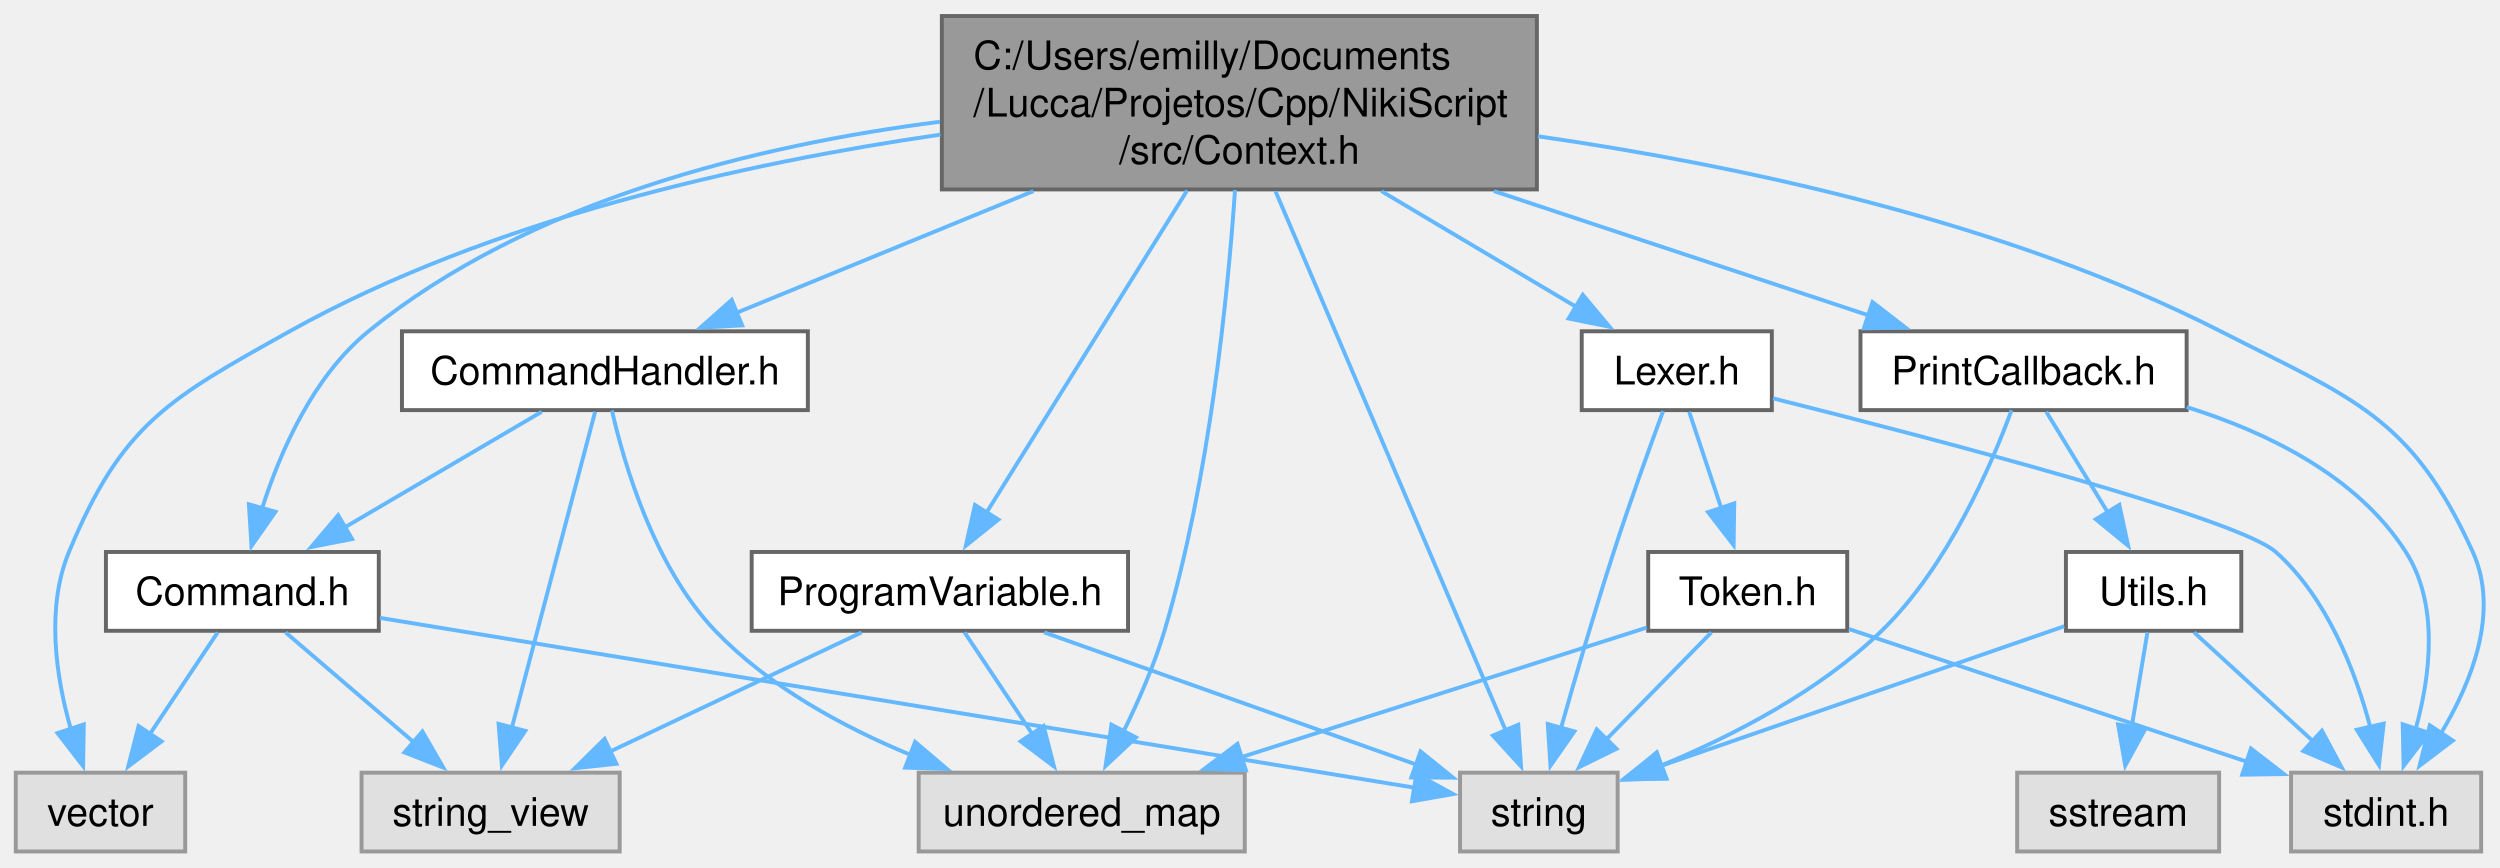
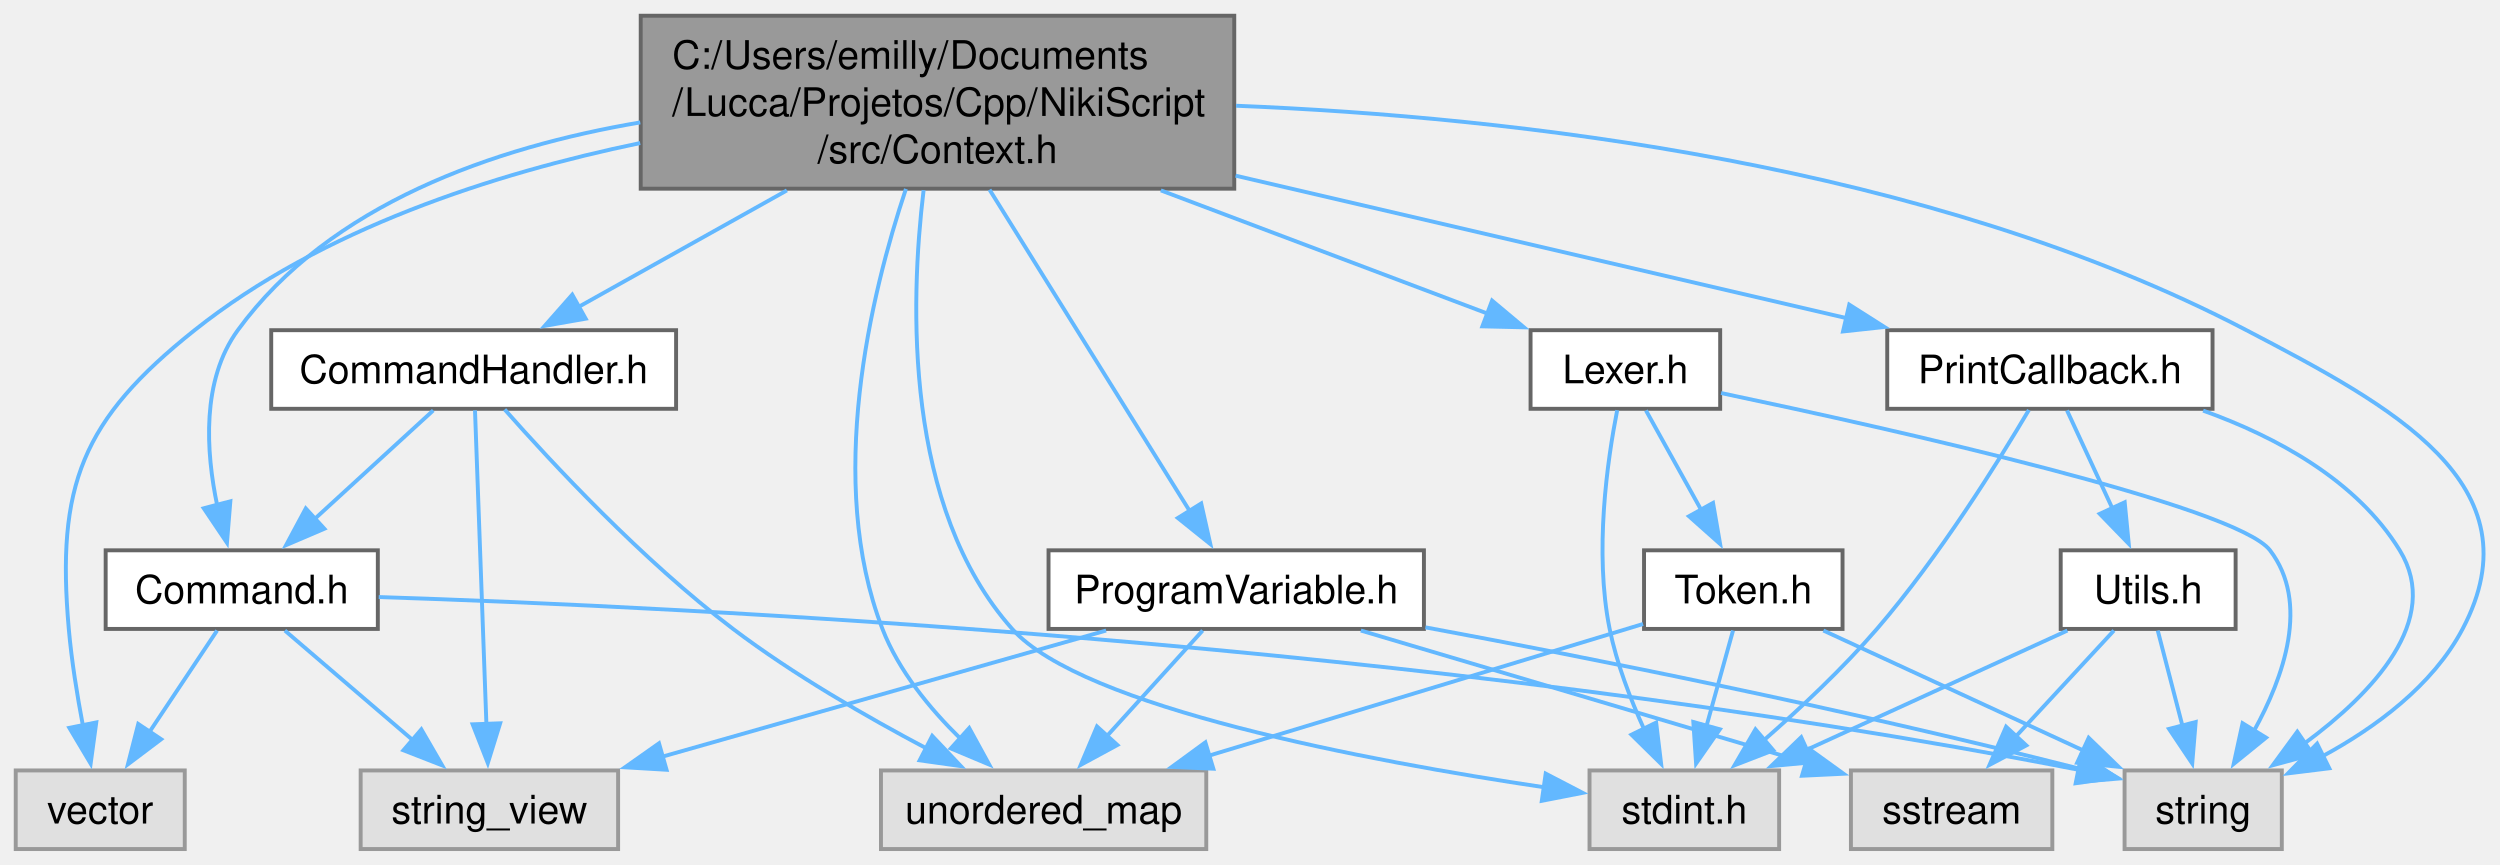
- <svg xmlns="http://www.w3.org/2000/svg" xmlns:xlink="http://www.w3.org/1999/xlink" width="634pt" height="220pt" viewBox="0.00 0.00 634.40 220.00">
+ <svg xmlns="http://www.w3.org/2000/svg" xmlns:xlink="http://www.w3.org/1999/xlink" width="636pt" height="220pt" viewBox="0.00 0.00 636.01 220.00">
  <g id="graph0" class="graph" transform="scale(1 1) rotate(0) translate(4 216)">
    <g id="Node000001" class="node">
      <g id="a_Node000001">
        <a xlink:title=" ">
-           <polygon fill="#999999" stroke="#666666" points="386,-212 235,-212 235,-168 386,-168 386,-212" />
-           <text text-anchor="start" x="243" y="-198.5" font-family="Helvetica,sans-Serif" font-size="10.00">C:/Users/emilly/Documents</text>
-           <text text-anchor="start" x="243" y="-186.5" font-family="Helvetica,sans-Serif" font-size="10.00">/Lucca/Projetos/Cpp/NikiScript</text>
-           <text text-anchor="middle" x="310.5" y="-174.5" font-family="Helvetica,sans-Serif" font-size="10.00">/src/Context.h</text>
+           <polygon fill="#999999" stroke="#666666" points="310,-212 159,-212 159,-168 310,-168 310,-212" />
+           <text text-anchor="start" x="167" y="-198.5" font-family="Helvetica,sans-Serif" font-size="10.00">C:/Users/emilly/Documents</text>
+           <text text-anchor="start" x="167" y="-186.5" font-family="Helvetica,sans-Serif" font-size="10.00">/Lucca/Projetos/Cpp/NikiScript</text>
+           <text text-anchor="middle" x="234.5" y="-174.5" font-family="Helvetica,sans-Serif" font-size="10.00">/src/Context.h</text>
        </a>
      </g>
    </g>
    <g id="Node000002" class="node">
      <g id="a_Node000002">
        <a xlink:title=" ">
          <polygon fill="#e0e0e0" stroke="#999999" points="43,-20 0,-20 0,0 43,0 43,-20" />
          <text text-anchor="middle" x="21.5" y="-6.5" font-family="Helvetica,sans-Serif" font-size="10.00">vector</text>
        </a>
      </g>
    </g>
    <g id="edge1_Node000001_Node000002" class="edge">
      <g id="a_edge1_Node000001_Node000002">
        <a xlink:title=" ">
-           <path fill="none" stroke="#63b8ff" d="M234.67,-181.91C185.15,-174.74 120.47,-160.43 69.5,-132 38.76,-114.85 26.97,-108.52 13.5,-76 7.57,-61.68 10.22,-44.19 14,-30.96" />
-           <polygon fill="#63b8ff" stroke="#63b8ff" points="17.26,-32.25 17.09,-21.65 10.61,-30.04 17.26,-32.25" />
+           <path fill="none" stroke="#63b8ff" d="M158.86,-179.61C121.58,-171.86 77.81,-157.72 45.5,-132 16.83,-109.18 10.28,-92.51 13.5,-56 14.21,-47.9 15.64,-39.08 17.09,-31.41" />
+           <polygon fill="#63b8ff" stroke="#63b8ff" points="20.49,-32.22 19.06,-21.73 13.64,-30.83 20.49,-32.22" />
        </a>
      </g>
    </g>
    <g id="Node000003" class="node">
      <g id="a_Node000003">
        <a xlink:title=" ">
-           <polygon fill="#e0e0e0" stroke="#999999" points="625.62,-20 577.38,-20 577.38,0 625.62,0 625.62,-20" />
-           <text text-anchor="middle" x="601.5" y="-6.5" font-family="Helvetica,sans-Serif" font-size="10.00">stdint.h</text>
+           <polygon fill="#e0e0e0" stroke="#999999" points="448.62,-20 400.38,-20 400.38,0 448.62,0 448.62,-20" />
+           <text text-anchor="middle" x="424.5" y="-6.5" font-family="Helvetica,sans-Serif" font-size="10.00">stdint.h</text>
        </a>
      </g>
    </g>
    <g id="edge2_Node000001_Node000003" class="edge">
      <g id="a_edge2_Node000001_Node000003">
        <a xlink:title=" ">
-           <path fill="none" stroke="#63b8ff" d="M386.25,-181.49C437.39,-174.11 505.19,-159.72 559.5,-132 593.16,-114.82 607.88,-110.42 623.5,-76 630.34,-60.93 623.28,-43.09 615.39,-29.91" />
-           <polygon fill="#63b8ff" stroke="#63b8ff" points="618.42,-28.14 609.98,-21.74 612.59,-32.01 618.42,-28.14" />
+           <path fill="none" stroke="#63b8ff" d="M230.97,-167.63C227.47,-138.61 226.04,-86.83 253.5,-56 271.31,-36.01 344.22,-22.37 388.89,-15.71" />
+           <polygon fill="#63b8ff" stroke="#63b8ff" points="389.23,-19.19 398.63,-14.3 388.24,-12.27 389.23,-19.19" />
        </a>
      </g>
    </g>
    <g id="Node000004" class="node">
      <g id="a_Node000004">
        <a xlink:title=" ">
-           <polygon fill="#e0e0e0" stroke="#999999" points="406.5,-20 366.5,-20 366.5,0 406.5,0 406.5,-20" />
-           <text text-anchor="middle" x="386.5" y="-6.5" font-family="Helvetica,sans-Serif" font-size="10.00">string</text>
+           <polygon fill="#e0e0e0" stroke="#999999" points="576.5,-20 536.5,-20 536.5,0 576.5,0 576.5,-20" />
+           <text text-anchor="middle" x="556.5" y="-6.5" font-family="Helvetica,sans-Serif" font-size="10.00">string</text>
        </a>
      </g>
    </g>
    <g id="edge3_Node000001_Node000004" class="edge">
      <g id="a_edge3_Node000001_Node000004">
        <a xlink:title=" ">
-           <path fill="none" stroke="#63b8ff" d="M319.67,-167.53C334.57,-132.62 363.83,-64.1 378.17,-30.51" />
-           <polygon fill="#63b8ff" stroke="#63b8ff" points="381.27,-32.16 381.98,-21.58 374.84,-29.41 381.27,-32.16" />
+           <path fill="none" stroke="#63b8ff" d="M310.46,-189.1C380.84,-186.26 486.55,-174.34 567.5,-132 604.45,-112.67 641.98,-92.86 622.5,-56 614.86,-41.54 600.25,-30.85 586.71,-23.53" />
+           <polygon fill="#63b8ff" stroke="#63b8ff" points="588.58,-20.55 578.06,-19.25 585.48,-26.82 588.58,-20.55" />
        </a>
      </g>
    </g>
    <g id="Node000005" class="node">
      <g id="a_Node000005">
        <a xlink:title=" ">
-           <polygon fill="#e0e0e0" stroke="#999999" points="311.88,-20 229.12,-20 229.12,0 311.88,0 311.88,-20" />
-           <text text-anchor="middle" x="270.5" y="-6.5" font-family="Helvetica,sans-Serif" font-size="10.00">unordered_map</text>
+           <polygon fill="#e0e0e0" stroke="#999999" points="302.88,-20 220.12,-20 220.12,0 302.88,0 302.88,-20" />
+           <text text-anchor="middle" x="261.5" y="-6.5" font-family="Helvetica,sans-Serif" font-size="10.00">unordered_map</text>
        </a>
      </g>
    </g>
    <g id="edge4_Node000001_Node000005" class="edge">
      <g id="a_edge4_Node000001_Node000005">
        <a xlink:title=" ">
-           <path fill="none" stroke="#63b8ff" d="M309.4,-167.86C307.59,-141.27 302.94,-94.45 291.5,-56 288.92,-47.34 284.94,-38.23 281.12,-30.48" />
-           <polygon fill="#63b8ff" stroke="#63b8ff" points="284.27,-28.94 276.55,-21.68 278.05,-32.17 284.27,-28.94" />
+           <path fill="none" stroke="#63b8ff" d="M226.47,-167.94C217.49,-141.03 206,-93.46 220.5,-56 224.6,-45.4 232.49,-35.77 240.27,-28.16" />
+           <polygon fill="#63b8ff" stroke="#63b8ff" points="242.57,-30.79 247.66,-21.49 237.89,-25.59 242.57,-30.79" />
        </a>
      </g>
    </g>
    <g id="Node000006" class="node">
      <g id="a_Node000006">
        <a xlink:href="_command_8h.html" target="_top" xlink:title=" ">
          <polygon fill="white" stroke="#666666" points="92.12,-76 22.88,-76 22.88,-56 92.12,-56 92.12,-76" />
          <text text-anchor="middle" x="57.5" y="-62.5" font-family="Helvetica,sans-Serif" font-size="10.00">Command.h</text>
        </a>
      </g>
    </g>
    <g id="edge5_Node000001_Node000006" class="edge">
      <g id="a_edge5_Node000001_Node000006">
        <a xlink:title=" ">
-           <path fill="none" stroke="#63b8ff" d="M234.52,-185.17C188.22,-179.29 130.31,-165.19 89.5,-132 75.47,-120.59 67.11,-101.5 62.47,-86.95" />
-           <polygon fill="#63b8ff" stroke="#63b8ff" points="65.9,-86.2 59.82,-77.52 59.16,-88.1 65.9,-86.2" />
+           <path fill="none" stroke="#63b8ff" d="M158.88,-184.86C121.7,-178.54 79.93,-164.11 56.5,-132 47.24,-119.31 48.35,-101.2 51.28,-87.31" />
+           <polygon fill="#63b8ff" stroke="#63b8ff" points="54.6,-88.47 53.74,-77.91 47.83,-86.7 54.6,-88.47" />
        </a>
      </g>
    </g>
    <g id="Node000008" class="node">
      <g id="a_Node000008">
        <a xlink:href="_command_handler_8h.html" target="_top" xlink:title=" ">
-           <polygon fill="white" stroke="#666666" points="201,-132 98,-132 98,-112 201,-112 201,-132" />
-           <text text-anchor="middle" x="149.5" y="-118.5" font-family="Helvetica,sans-Serif" font-size="10.00">CommandHandler.h</text>
+           <polygon fill="white" stroke="#666666" points="168,-132 65,-132 65,-112 168,-112 168,-132" />
+           <text text-anchor="middle" x="116.5" y="-118.5" font-family="Helvetica,sans-Serif" font-size="10.00">CommandHandler.h</text>
        </a>
      </g>
    </g>
    <g id="edge9_Node000001_Node000008" class="edge">
      <g id="a_edge9_Node000001_Node000008">
        <a xlink:title=" ">
-           <path fill="none" stroke="#63b8ff" d="M258.23,-167.57C233.41,-157.4 204.49,-145.54 182.71,-136.62" />
-           <polygon fill="#63b8ff" stroke="#63b8ff" points="184.33,-133.49 173.75,-132.94 181.67,-139.97 184.33,-133.49" />
+           <path fill="none" stroke="#63b8ff" d="M196.19,-167.57C178.91,-157.91 158.92,-146.73 143.29,-137.98" />
+           <polygon fill="#63b8ff" stroke="#63b8ff" points="145,-134.93 134.57,-133.1 141.58,-141.04 145,-134.93" />
        </a>
      </g>
    </g>
    <g id="Node000009" class="node">
      <g id="a_Node000009">
        <a xlink:href="_print_callback_8h.html" target="_top" xlink:title=" ">
-           <polygon fill="white" stroke="#666666" points="550.88,-132 468.12,-132 468.12,-112 550.88,-112 550.88,-132" />
-           <text text-anchor="middle" x="509.5" y="-118.5" font-family="Helvetica,sans-Serif" font-size="10.00">PrintCallback.h</text>
+           <polygon fill="white" stroke="#666666" points="558.88,-132 476.12,-132 476.12,-112 558.88,-112 558.88,-132" />
+           <text text-anchor="middle" x="517.5" y="-118.5" font-family="Helvetica,sans-Serif" font-size="10.00">PrintCallback.h</text>
        </a>
      </g>
    </g>
    <g id="edge13_Node000001_Node000009" class="edge">
      <g id="a_edge13_Node000001_Node000009">
        <a xlink:title=" ">
-           <path fill="none" stroke="#63b8ff" d="M375.11,-167.57C406.53,-157.15 443.26,-144.97 470.38,-135.97" />
-           <polygon fill="#63b8ff" stroke="#63b8ff" points="471.17,-139.4 479.56,-132.93 468.97,-132.75 471.17,-139.4" />
+           <path fill="none" stroke="#63b8ff" d="M310.34,-171.31C359.49,-159.85 422.21,-145.22 465.7,-135.08" />
+           <polygon fill="#63b8ff" stroke="#63b8ff" points="466.46,-138.5 475.4,-132.82 464.87,-131.68 466.46,-138.5" />
        </a>
      </g>
    </g>
    <g id="Node000012" class="node">
      <g id="a_Node000012">
        <a xlink:href="_program_variable_8h.html" target="_top" xlink:title=" ">
-           <polygon fill="white" stroke="#666666" points="282.25,-76 186.75,-76 186.75,-56 282.25,-56 282.25,-76" />
-           <text text-anchor="middle" x="234.5" y="-62.5" font-family="Helvetica,sans-Serif" font-size="10.00">ProgramVariable.h</text>
+           <polygon fill="white" stroke="#666666" points="358.25,-76 262.75,-76 262.75,-56 358.25,-56 358.25,-76" />
+           <text text-anchor="middle" x="310.5" y="-62.5" font-family="Helvetica,sans-Serif" font-size="10.00">ProgramVariable.h</text>
        </a>
      </g>
    </g>
    <g id="edge20_Node000001_Node000012" class="edge">
      <g id="a_edge20_Node000001_Node000012">
        <a xlink:title=" ">
-           <path fill="none" stroke="#63b8ff" d="M297.26,-167.75C282.86,-144.63 260.06,-108.03 246.27,-85.89" />
-           <polygon fill="#63b8ff" stroke="#63b8ff" points="249.35,-84.22 241.09,-77.59 243.41,-87.92 249.35,-84.22" />
+           <path fill="none" stroke="#63b8ff" d="M247.74,-167.75C262.14,-144.63 284.94,-108.03 298.73,-85.89" />
+           <polygon fill="#63b8ff" stroke="#63b8ff" points="301.59,-87.92 303.91,-77.59 295.65,-84.22 301.59,-87.92" />
        </a>
      </g>
    </g>
    <g id="Node000013" class="node">
      <g id="a_Node000013">
        <a xlink:href="_lexer_8h.html" target="_top" xlink:title=" ">
-           <polygon fill="white" stroke="#666666" points="445.62,-132 397.38,-132 397.38,-112 445.62,-112 445.62,-132" />
-           <text text-anchor="middle" x="421.5" y="-118.5" font-family="Helvetica,sans-Serif" font-size="10.00">Lexer.h</text>
-         </a>
-       </g>
-     </g>
-     <g id="edge24_Node000001_Node000013" class="edge">
-       <g id="a_edge24_Node000001_Node000013">
-         <a xlink:title=" ">
-           <path fill="none" stroke="#63b8ff" d="M346.54,-167.57C362.64,-158 381.23,-146.94 395.88,-138.24" />
-           <polygon fill="#63b8ff" stroke="#63b8ff" points="397.64,-141.26 404.45,-133.14 394.06,-135.24 397.64,-141.26" />
+           <polygon fill="white" stroke="#666666" points="433.62,-132 385.38,-132 385.38,-112 433.62,-112 433.62,-132" />
+           <text text-anchor="middle" x="409.5" y="-118.5" font-family="Helvetica,sans-Serif" font-size="10.00">Lexer.h</text>
+         </a>
+       </g>
+     </g>
+     <g id="edge25_Node000001_Node000013" class="edge">
+       <g id="a_edge25_Node000001_Node000013">
+         <a xlink:title=" ">
+           <path fill="none" stroke="#63b8ff" d="M291.32,-167.57C318.72,-157.24 350.71,-145.17 374.49,-136.2" />
+           <polygon fill="#63b8ff" stroke="#63b8ff" points="375.59,-139.53 383.71,-132.73 373.12,-132.98 375.59,-139.53" />
        </a>
      </g>
    </g>
    <g id="edge6_Node000006_Node000002" class="edge">
      <g id="a_edge6_Node000006_Node000002">
        <a xlink:title=" ">
          <path fill="none" stroke="#63b8ff" d="M51.23,-55.59C46.48,-48.47 39.8,-38.45 33.98,-29.72" />
          <polygon fill="#63b8ff" stroke="#63b8ff" points="37,-27.94 28.54,-21.56 31.17,-31.82 37,-27.94" />
        </a>
      </g>
    </g>
    <g id="edge8_Node000006_Node000004" class="edge">
      <g id="a_edge8_Node000006_Node000004">
        <a xlink:title=" ">
-           <path fill="none" stroke="#63b8ff" d="M92.4,-59.27C156.74,-48.71 293.12,-26.33 354.9,-16.19" />
-           <polygon fill="#63b8ff" stroke="#63b8ff" points="355.43,-19.65 364.73,-14.57 354.29,-12.74 355.43,-19.65" />
+           <path fill="none" stroke="#63b8ff" d="M92.35,-64.11C169.12,-61.62 358.59,-52.64 525.11,-20.1" />
+           <polygon fill="#63b8ff" stroke="#63b8ff" points="525.43,-23.6 534.56,-18.22 524.06,-16.74 525.43,-23.6" />
        </a>
      </g>
    </g>
    <g id="Node000007" class="node">
      <g id="a_Node000007">
        <a xlink:title=" ">
          <polygon fill="#e0e0e0" stroke="#999999" points="153.25,-20 87.75,-20 87.75,0 153.25,0 153.25,-20" />
          <text text-anchor="middle" x="120.5" y="-6.5" font-family="Helvetica,sans-Serif" font-size="10.00">string_view</text>
        </a>
      </g>
    </g>
    <g id="edge7_Node000006_Node000007" class="edge">
      <g id="a_edge7_Node000006_Node000007">
        <a xlink:title=" ">
          <path fill="none" stroke="#63b8ff" d="M68.47,-55.59C77.42,-47.93 90.27,-36.91 100.96,-27.75" />
          <polygon fill="#63b8ff" stroke="#63b8ff" points="103.19,-30.45 108.5,-21.28 98.63,-25.13 103.19,-30.45" />
        </a>
      </g>
    </g>
    <g id="edge10_Node000008_Node000005" class="edge">
      <g id="a_edge10_Node000008_Node000005">
        <a xlink:title=" ">
-           <path fill="none" stroke="#63b8ff" d="M151.29,-111.9C154.41,-98.19 162.04,-72.16 177.5,-56 191.06,-41.83 209.99,-31.56 227.24,-24.44" />
-           <polygon fill="#63b8ff" stroke="#63b8ff" points="228.22,-27.81 236.29,-20.95 225.7,-21.28 228.22,-27.81" />
+           <path fill="none" stroke="#63b8ff" d="M124.39,-111.83C136.16,-98.51 159.42,-73.47 182.5,-56 197.84,-44.39 216.48,-33.64 231.8,-25.55" />
+           <polygon fill="#63b8ff" stroke="#63b8ff" points="233.16,-28.79 240.45,-21.1 229.96,-22.57 233.16,-28.79" />
        </a>
      </g>
    </g>
    <g id="edge12_Node000008_Node000006" class="edge">
      <g id="a_edge12_Node000008_Node000006">
        <a xlink:title=" ">
-           <path fill="none" stroke="#63b8ff" d="M133.47,-111.59C119.71,-103.51 99.6,-91.71 83.52,-82.27" />
-           <polygon fill="#63b8ff" stroke="#63b8ff" points="85.35,-79.29 74.96,-77.25 81.81,-85.33 85.35,-79.29" />
+           <path fill="none" stroke="#63b8ff" d="M106.22,-111.59C97.93,-104.01 86.05,-93.13 76.1,-84.02" />
+           <polygon fill="#63b8ff" stroke="#63b8ff" points="78.52,-81.49 68.78,-77.32 73.79,-86.65 78.52,-81.49" />
        </a>
      </g>
    </g>
    <g id="edge11_Node000008_Node000007" class="edge">
      <g id="a_edge11_Node000008_Node000007">
        <a xlink:title=" ">
-           <path fill="none" stroke="#63b8ff" d="M147.03,-111.62C142.36,-93.92 132.16,-55.24 125.86,-31.32" />
-           <polygon fill="#63b8ff" stroke="#63b8ff" points="129.29,-30.6 123.35,-21.82 122.52,-32.38 129.29,-30.6" />
+           <path fill="none" stroke="#63b8ff" d="M116.84,-111.62C117.48,-94.01 118.88,-55.59 119.75,-31.65" />
+           <polygon fill="#63b8ff" stroke="#63b8ff" points="123.24,-31.99 120.1,-21.87 116.24,-31.73 123.24,-31.99" />
        </a>
      </g>
    </g>
    <g id="edge14_Node000009_Node000003" class="edge">
      <g id="a_edge14_Node000009_Node000003">
        <a xlink:title=" ">
-           <path fill="none" stroke="#63b8ff" d="M550.89,-112.77C571.34,-106.39 594.21,-95.25 606.5,-76 614.98,-62.72 612.76,-44.66 608.97,-30.95" />
-           <polygon fill="#63b8ff" stroke="#63b8ff" points="612.37,-30.1 605.93,-21.68 605.72,-32.28 612.37,-30.1" />
+           <path fill="none" stroke="#63b8ff" d="M512.15,-111.69C504.42,-98.62 489.34,-74.37 473.5,-56 464.79,-45.9 453.96,-35.75 444.71,-27.66" />
+           <polygon fill="#63b8ff" stroke="#63b8ff" points="447.14,-25.13 437.26,-21.3 442.6,-30.46 447.14,-25.13" />
        </a>
      </g>
    </g>
    <g id="edge15_Node000009_Node000004" class="edge">
      <g id="a_edge15_Node000009_Node000004">
        <a xlink:title=" ">
-           <path fill="none" stroke="#63b8ff" d="M506.44,-111.95C501.43,-98.31 490.34,-72.36 473.5,-56 457.65,-40.59 435.45,-29.23 417.45,-21.77" />
-           <polygon fill="#63b8ff" stroke="#63b8ff" points="418.88,-18.57 408.29,-18.19 416.33,-25.09 418.88,-18.57" />
+           <path fill="none" stroke="#63b8ff" d="M556.49,-111.54C575.04,-104.88 595.53,-93.85 606.5,-76 617.39,-58.3 599.6,-39.65 582.3,-26.89" />
+           <polygon fill="#63b8ff" stroke="#63b8ff" points="584.4,-24.08 574.18,-21.31 580.44,-29.85 584.4,-24.08" />
        </a>
      </g>
    </g>
    <g id="Node000010" class="node">
      <g id="a_Node000010">
        <a xlink:href="_utils_8h.html" target="_top" xlink:title=" ">
          <polygon fill="white" stroke="#666666" points="564.75,-76 520.25,-76 520.25,-56 564.75,-56 564.75,-76" />
          <text text-anchor="middle" x="542.5" y="-62.5" font-family="Helvetica,sans-Serif" font-size="10.00">Utils.h</text>
        </a>
      </g>
    </g>
    <g id="edge16_Node000009_Node000010" class="edge">
      <g id="a_edge16_Node000009_Node000010">
        <a xlink:title=" ">
-           <path fill="none" stroke="#63b8ff" d="M515.25,-111.59C519.55,-104.55 525.59,-94.67 530.89,-86" />
-           <polygon fill="#63b8ff" stroke="#63b8ff" points="533.8,-87.95 536.03,-77.59 527.83,-84.3 533.8,-87.95" />
+           <path fill="none" stroke="#63b8ff" d="M521.85,-111.59C525.05,-104.7 529.49,-95.1 533.44,-86.57" />
+           <polygon fill="#63b8ff" stroke="#63b8ff" points="536.53,-88.22 537.56,-77.67 530.18,-85.28 536.53,-88.22" />
        </a>
      </g>
    </g>
    <g id="edge17_Node000010_Node000003" class="edge">
      <g id="a_edge17_Node000010_Node000003">
        <a xlink:title=" ">
-           <path fill="none" stroke="#63b8ff" d="M552.78,-55.59C561.07,-48.01 572.95,-37.13 582.9,-28.02" />
-           <polygon fill="#63b8ff" stroke="#63b8ff" points="585.21,-30.65 590.22,-21.32 580.48,-25.49 585.21,-30.65" />
+           <path fill="none" stroke="#63b8ff" d="M521.95,-55.59C503.62,-47.21 476.51,-34.8 455.54,-25.21" />
+           <polygon fill="#63b8ff" stroke="#63b8ff" points="457.14,-22.09 446.59,-21.11 454.23,-28.45 457.14,-22.09" />
        </a>
      </g>
    </g>
    <g id="edge18_Node000010_Node000004" class="edge">
      <g id="a_edge18_Node000010_Node000004">
        <a xlink:title=" ">
-           <path fill="none" stroke="#63b8ff" d="M519.82,-57.15C492.84,-47.81 447.68,-32.18 417.5,-21.73" />
-           <polygon fill="#63b8ff" stroke="#63b8ff" points="418.75,-18.46 408.16,-18.5 416.46,-25.08 418.75,-18.46" />
+           <path fill="none" stroke="#63b8ff" d="M544.94,-55.59C546.67,-48.93 549.05,-39.75 551.2,-31.44" />
+           <polygon fill="#63b8ff" stroke="#63b8ff" points="554.59,-32.32 553.71,-21.76 547.81,-30.56 554.59,-32.32" />
        </a>
      </g>
    </g>
    <g id="Node000011" class="node">
      <g id="a_Node000011">
        <a xlink:title=" ">
-           <polygon fill="#e0e0e0" stroke="#999999" points="559.12,-20 507.88,-20 507.88,0 559.12,0 559.12,-20" />
-           <text text-anchor="middle" x="533.5" y="-6.5" font-family="Helvetica,sans-Serif" font-size="10.00">sstream</text>
+           <polygon fill="#e0e0e0" stroke="#999999" points="518.12,-20 466.88,-20 466.88,0 518.12,0 518.12,-20" />
+           <text text-anchor="middle" x="492.5" y="-6.5" font-family="Helvetica,sans-Serif" font-size="10.00">sstream</text>
        </a>
      </g>
    </g>
    <g id="edge19_Node000010_Node000011" class="edge">
      <g id="a_edge19_Node000010_Node000011">
        <a xlink:title=" ">
-           <path fill="none" stroke="#63b8ff" d="M540.93,-55.59C539.82,-48.93 538.29,-39.75 536.91,-31.44" />
-           <polygon fill="#63b8ff" stroke="#63b8ff" points="540.39,-31.08 535.3,-21.79 533.49,-32.23 540.39,-31.08" />
+           <path fill="none" stroke="#63b8ff" d="M533.79,-55.59C526.91,-48.16 517.11,-37.58 508.78,-28.58" />
+           <polygon fill="#63b8ff" stroke="#63b8ff" points="511.5,-26.37 502.14,-21.41 506.36,-31.12 511.5,-26.37" />
        </a>
      </g>
    </g>
    <g id="edge21_Node000012_Node000004" class="edge">
      <g id="a_edge21_Node000012_Node000004">
        <a xlink:title=" ">
-           <path fill="none" stroke="#63b8ff" d="M260.98,-55.59C287.29,-46.25 327.63,-31.91 355.45,-22.03" />
-           <polygon fill="#63b8ff" stroke="#63b8ff" points="356.48,-25.38 364.73,-18.73 354.14,-18.78 356.48,-25.38" />
-         </a>
-       </g>
-     </g>
-     <g id="edge23_Node000012_Node000005" class="edge">
-       <g id="a_edge23_Node000012_Node000005">
-         <a xlink:title=" ">
-           <path fill="none" stroke="#63b8ff" d="M240.77,-55.59C245.52,-48.47 252.2,-38.45 258.02,-29.72" />
-           <polygon fill="#63b8ff" stroke="#63b8ff" points="260.83,-31.82 263.46,-21.56 255,-27.94 260.83,-31.82" />
+           <path fill="none" stroke="#63b8ff" d="M358.64,-56.4C400.41,-48.63 462.67,-36.3 525.4,-20.35" />
+           <polygon fill="#63b8ff" stroke="#63b8ff" points="526.01,-23.81 534.82,-17.92 524.27,-17.03 526.01,-23.81" />
+         </a>
+       </g>
+     </g>
+     <g id="edge24_Node000012_Node000005" class="edge">
+       <g id="a_edge24_Node000012_Node000005">
+         <a xlink:title=" ">
+           <path fill="none" stroke="#63b8ff" d="M301.96,-55.59C295.22,-48.16 285.61,-37.58 277.46,-28.58" />
+           <polygon fill="#63b8ff" stroke="#63b8ff" points="280.27,-26.47 270.95,-21.42 275.08,-31.18 280.27,-26.47" />
        </a>
      </g>
    </g>
    <g id="edge22_Node000012_Node000007" class="edge">
      <g id="a_edge22_Node000012_Node000007">
        <a xlink:title=" ">
-           <path fill="none" stroke="#63b8ff" d="M214.64,-55.59C197.01,-47.24 170.99,-34.92 150.77,-25.34" />
-           <polygon fill="#63b8ff" stroke="#63b8ff" points="152.42,-22.25 141.88,-21.13 149.42,-28.57 152.42,-22.25" />
-         </a>
-       </g>
-     </g>
-     <g id="edge25_Node000013_Node000003" class="edge">
-       <g id="a_edge25_Node000013_Node000003">
-         <a xlink:title=" ">
-           <path fill="none" stroke="#63b8ff" d="M445.93,-114.98C486.39,-104.83 563.83,-84.59 573.5,-76 586.57,-64.4 593.76,-45.64 597.57,-31.24" />
-           <polygon fill="#63b8ff" stroke="#63b8ff" points="600.88,-32.44 599.69,-21.91 594.06,-30.88 600.88,-32.44" />
-         </a>
-       </g>
-     </g>
-     <g id="edge26_Node000013_Node000004" class="edge">
-       <g id="a_edge26_Node000013_Node000004">
-         <a xlink:title=" ">
-           <path fill="none" stroke="#63b8ff" d="M418.03,-111.75C414.68,-102.68 409.53,-88.46 405.5,-76 400.67,-61.08 395.72,-44.06 392.08,-31.18" />
-           <polygon fill="#63b8ff" stroke="#63b8ff" points="395.51,-30.46 389.45,-21.77 388.77,-32.34 395.51,-30.46" />
+           <path fill="none" stroke="#63b8ff" d="M277.4,-55.59C246.03,-46.68 198.71,-33.23 164.24,-23.43" />
+           <polygon fill="#63b8ff" stroke="#63b8ff" points="165.57,-20.17 154.99,-20.8 163.65,-26.9 165.57,-20.17" />
+         </a>
+       </g>
+     </g>
+     <g id="edge23_Node000012_Node000011" class="edge">
+       <g id="a_edge23_Node000012_Node000011">
+         <a xlink:title=" ">
+           <path fill="none" stroke="#63b8ff" d="M342.2,-55.59C373.86,-46.2 422.48,-31.77 455.8,-21.89" />
+           <polygon fill="#63b8ff" stroke="#63b8ff" points="456.42,-25.36 465.01,-19.16 454.43,-18.65 456.42,-25.36" />
+         </a>
+       </g>
+     </g>
+     <g id="edge26_Node000013_Node000003" class="edge">
+       <g id="a_edge26_Node000013_Node000003">
+         <a xlink:title=" ">
+           <path fill="none" stroke="#63b8ff" d="M407.42,-111.64C404.92,-98.91 401.55,-75.5 405.5,-56 407.26,-47.29 410.77,-38.17 414.29,-30.43" />
+           <polygon fill="#63b8ff" stroke="#63b8ff" points="417.33,-32.18 418.6,-21.66 411.05,-29.09 417.33,-32.18" />
+         </a>
+       </g>
+     </g>
+     <g id="edge27_Node000013_Node000004" class="edge">
+       <g id="a_edge27_Node000013_Node000004">
+         <a xlink:title=" ">
+           <path fill="none" stroke="#63b8ff" d="M433.85,-116.01C477.41,-106.84 564.93,-87.24 573.5,-76 583.65,-62.7 577.08,-43.89 569.35,-29.93" />
+           <polygon fill="#63b8ff" stroke="#63b8ff" points="572.49,-28.34 564.26,-21.66 566.52,-32.01 572.49,-28.34" />
        </a>
      </g>
    </g>
    <g id="Node000014" class="node">
      <g id="a_Node000014">
        <a xlink:href="_token_8h.html" target="_top" xlink:title=" ">
          <polygon fill="white" stroke="#666666" points="464.75,-76 414.25,-76 414.25,-56 464.75,-56 464.75,-76" />
          <text text-anchor="middle" x="439.5" y="-62.5" font-family="Helvetica,sans-Serif" font-size="10.00">Token.h</text>
        </a>
      </g>
    </g>
-     <g id="edge27_Node000013_Node000014" class="edge">
-       <g id="a_edge27_Node000013_Node000014">
-         <a xlink:title=" ">
-           <path fill="none" stroke="#63b8ff" d="M424.64,-111.59C426.88,-104.86 429.99,-95.53 432.78,-87.15" />
-           <polygon fill="#63b8ff" stroke="#63b8ff" points="436.08,-88.33 435.92,-77.73 429.44,-86.11 436.08,-88.33" />
-         </a>
-       </g>
-     </g>
-     <g id="edge28_Node000014_Node000003" class="edge">
-       <g id="a_edge28_Node000014_Node000003">
-         <a xlink:title=" ">
-           <path fill="none" stroke="#63b8ff" d="M465.17,-56.44C492.5,-47.33 535.94,-32.85 566.42,-22.69" />
-           <polygon fill="#63b8ff" stroke="#63b8ff" points="567.2,-26.12 575.58,-19.64 564.98,-19.48 567.2,-26.12" />
-         </a>
-       </g>
-     </g>
-     <g id="edge29_Node000014_Node000004" class="edge">
-       <g id="a_edge29_Node000014_Node000004">
-         <a xlink:title=" ">
-           <path fill="none" stroke="#63b8ff" d="M430.27,-55.59C422.9,-48.08 412.37,-37.35 403.48,-28.3" />
-           <polygon fill="#63b8ff" stroke="#63b8ff" points="406.19,-26.06 396.69,-21.38 401.19,-30.97 406.19,-26.06" />
-         </a>
-       </g>
-     </g>
-     <g id="edge30_Node000014_Node000005" class="edge">
-       <g id="a_edge30_Node000014_Node000005">
-         <a xlink:title=" ">
-           <path fill="none" stroke="#63b8ff" d="M413.83,-56.8C386.49,-48.06 342.84,-34.11 310.88,-23.9" />
-           <polygon fill="#63b8ff" stroke="#63b8ff" points="312.15,-20.63 301.56,-20.92 310.02,-27.3 312.15,-20.63" />
+     <g id="edge28_Node000013_Node000014" class="edge">
+       <g id="a_edge28_Node000013_Node000014">
+         <a xlink:title=" ">
+           <path fill="none" stroke="#63b8ff" d="M414.73,-111.59C418.6,-104.63 424.01,-94.89 428.78,-86.29" />
+           <polygon fill="#63b8ff" stroke="#63b8ff" points="431.8,-88.06 433.6,-77.62 425.68,-84.66 431.8,-88.06" />
+         </a>
+       </g>
+     </g>
+     <g id="edge29_Node000014_Node000003" class="edge">
+       <g id="a_edge29_Node000014_Node000003">
+         <a xlink:title=" ">
+           <path fill="none" stroke="#63b8ff" d="M436.89,-55.59C435.02,-48.86 432.43,-39.53 430.1,-31.15" />
+           <polygon fill="#63b8ff" stroke="#63b8ff" points="433.54,-30.46 427.49,-21.76 426.79,-32.33 433.54,-30.46" />
+         </a>
+       </g>
+     </g>
+     <g id="edge30_Node000014_Node000004" class="edge">
+       <g id="a_edge30_Node000014_Node000004">
+         <a xlink:title=" ">
+           <path fill="none" stroke="#63b8ff" d="M459.88,-55.59C478.17,-47.15 505.26,-34.65 526.1,-25.03" />
+           <polygon fill="#63b8ff" stroke="#63b8ff" points="527.37,-28.3 534.98,-20.93 524.43,-21.95 527.37,-28.3" />
+         </a>
+       </g>
+     </g>
+     <g id="edge31_Node000014_Node000005" class="edge">
+       <g id="a_edge31_Node000014_Node000005">
+         <a xlink:title=" ">
+           <path fill="none" stroke="#63b8ff" d="M414,-57.26C385.11,-48.5 337.61,-34.09 303.29,-23.68" />
+           <polygon fill="#63b8ff" stroke="#63b8ff" points="304.68,-20.44 294.1,-20.89 302.65,-27.14 304.68,-20.44" />
        </a>
      </g>
    </g>
  </g>
</svg>
